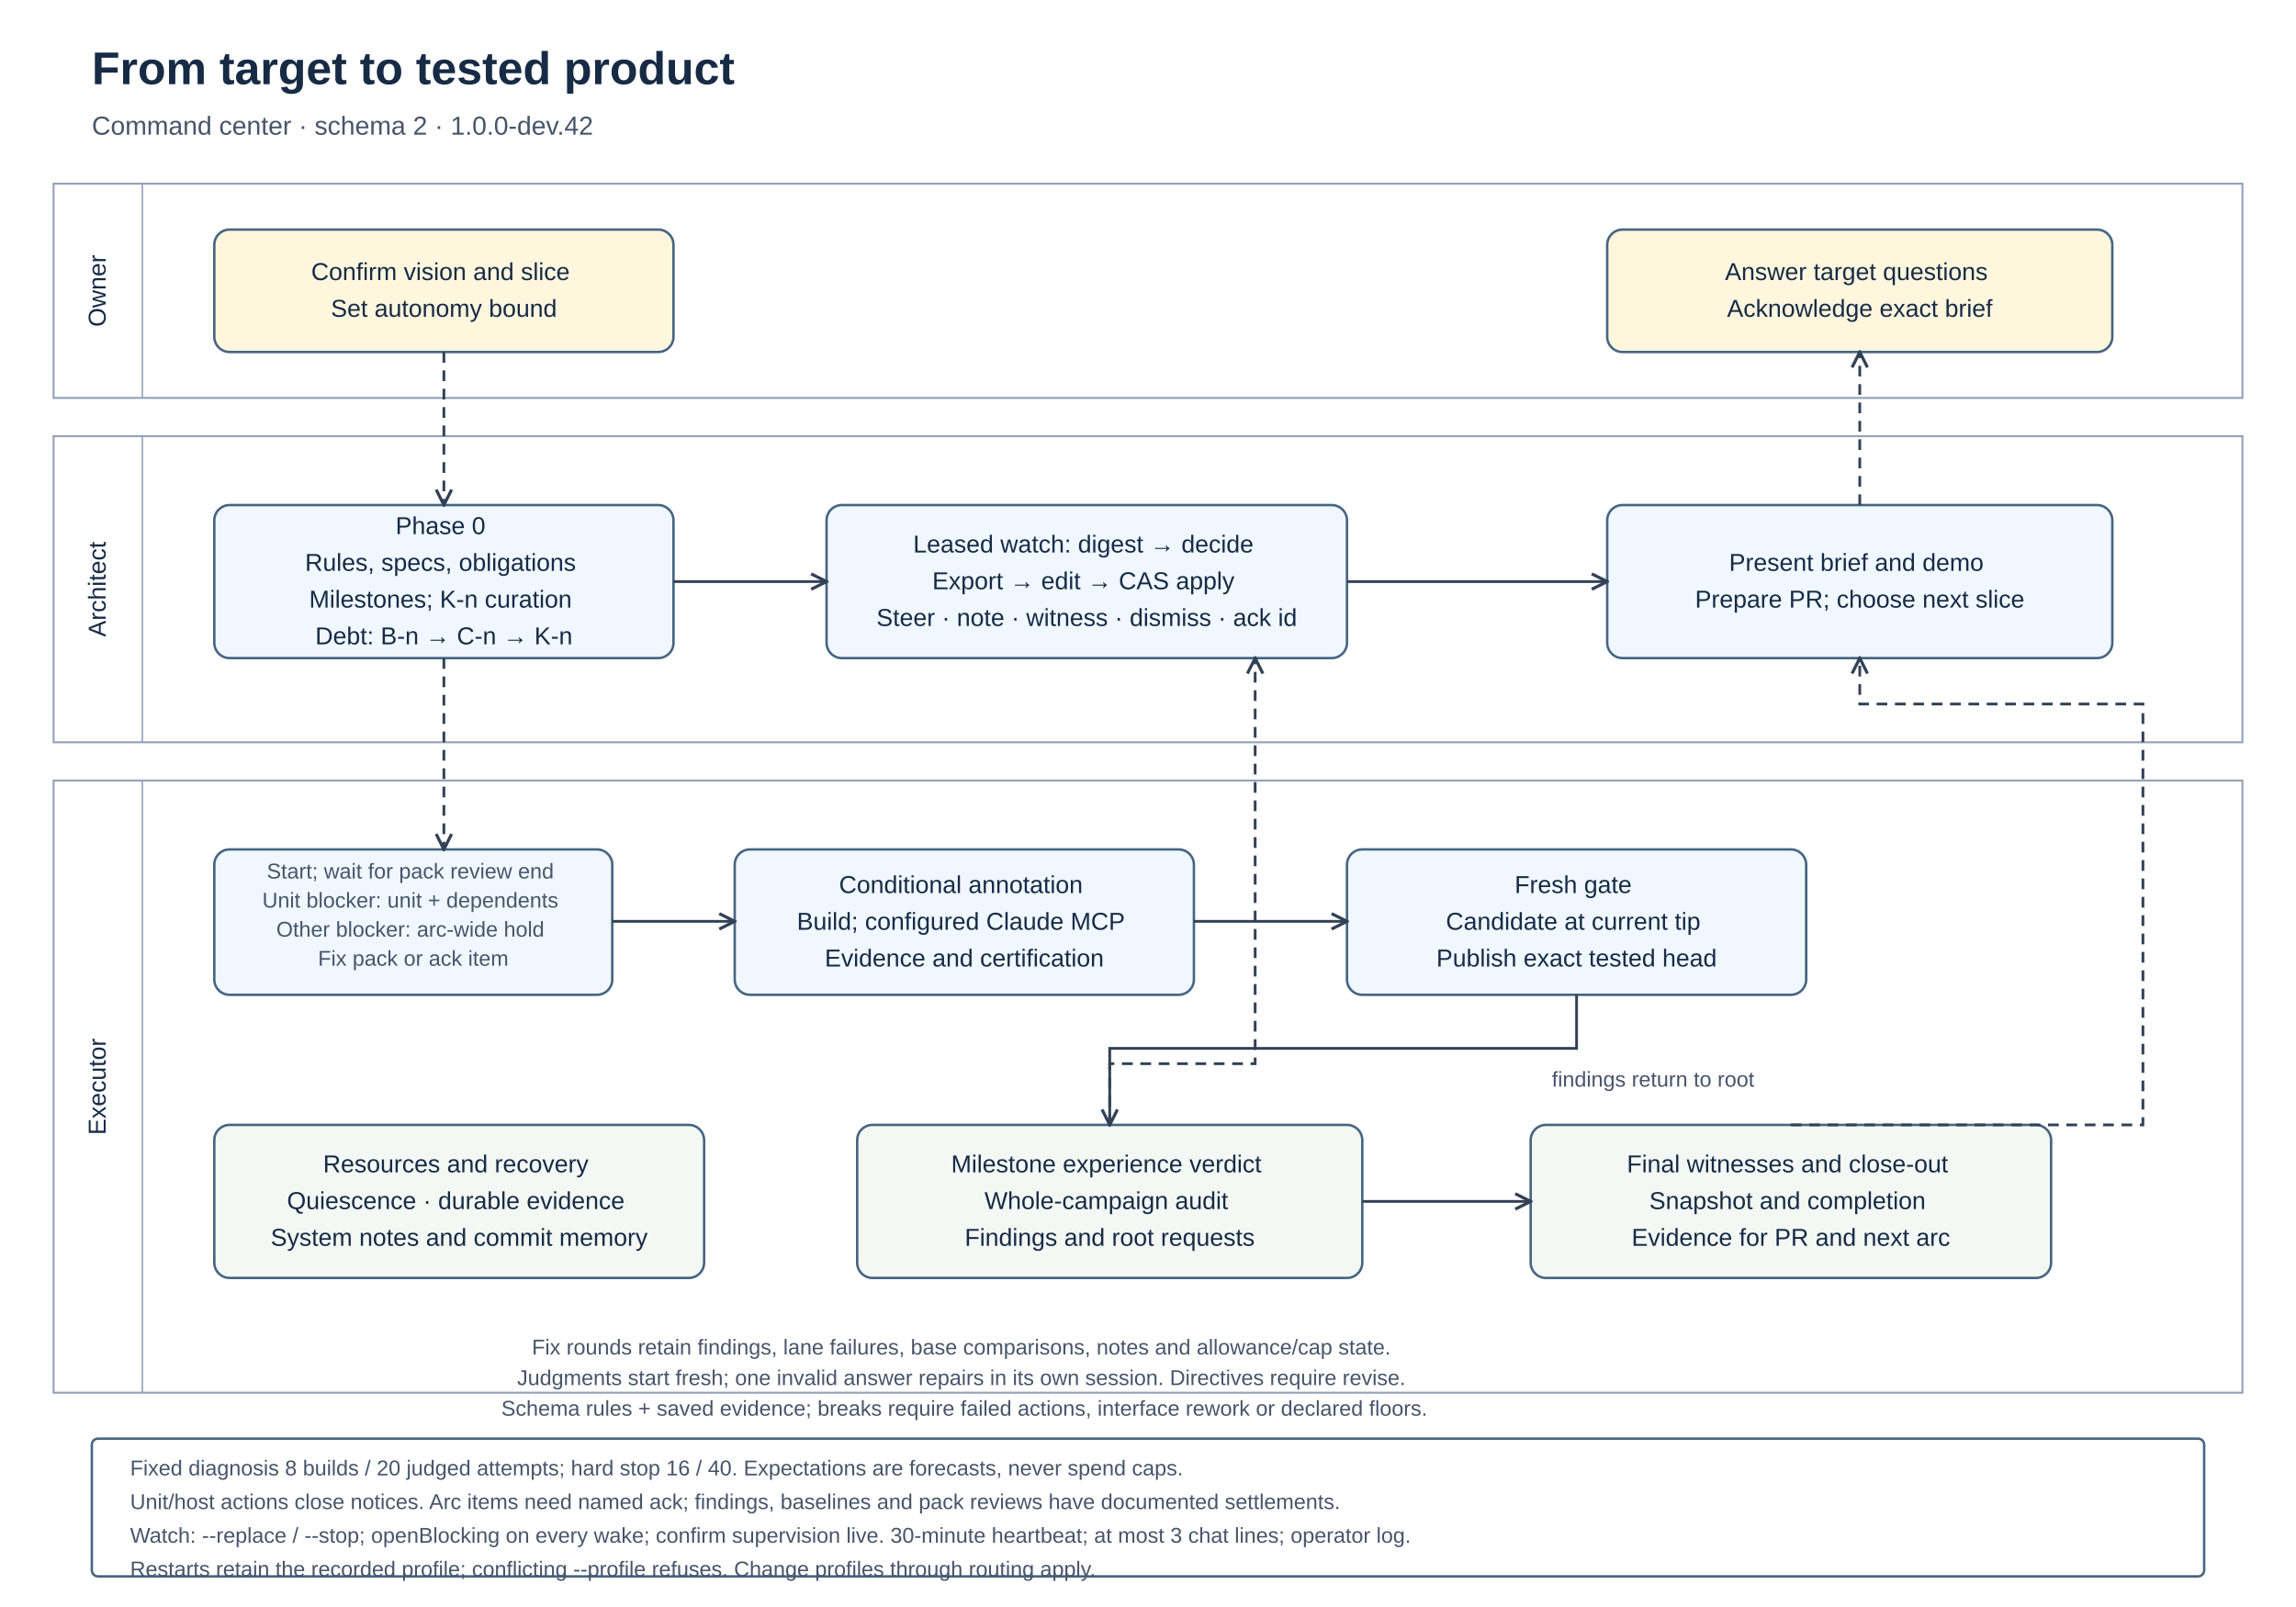
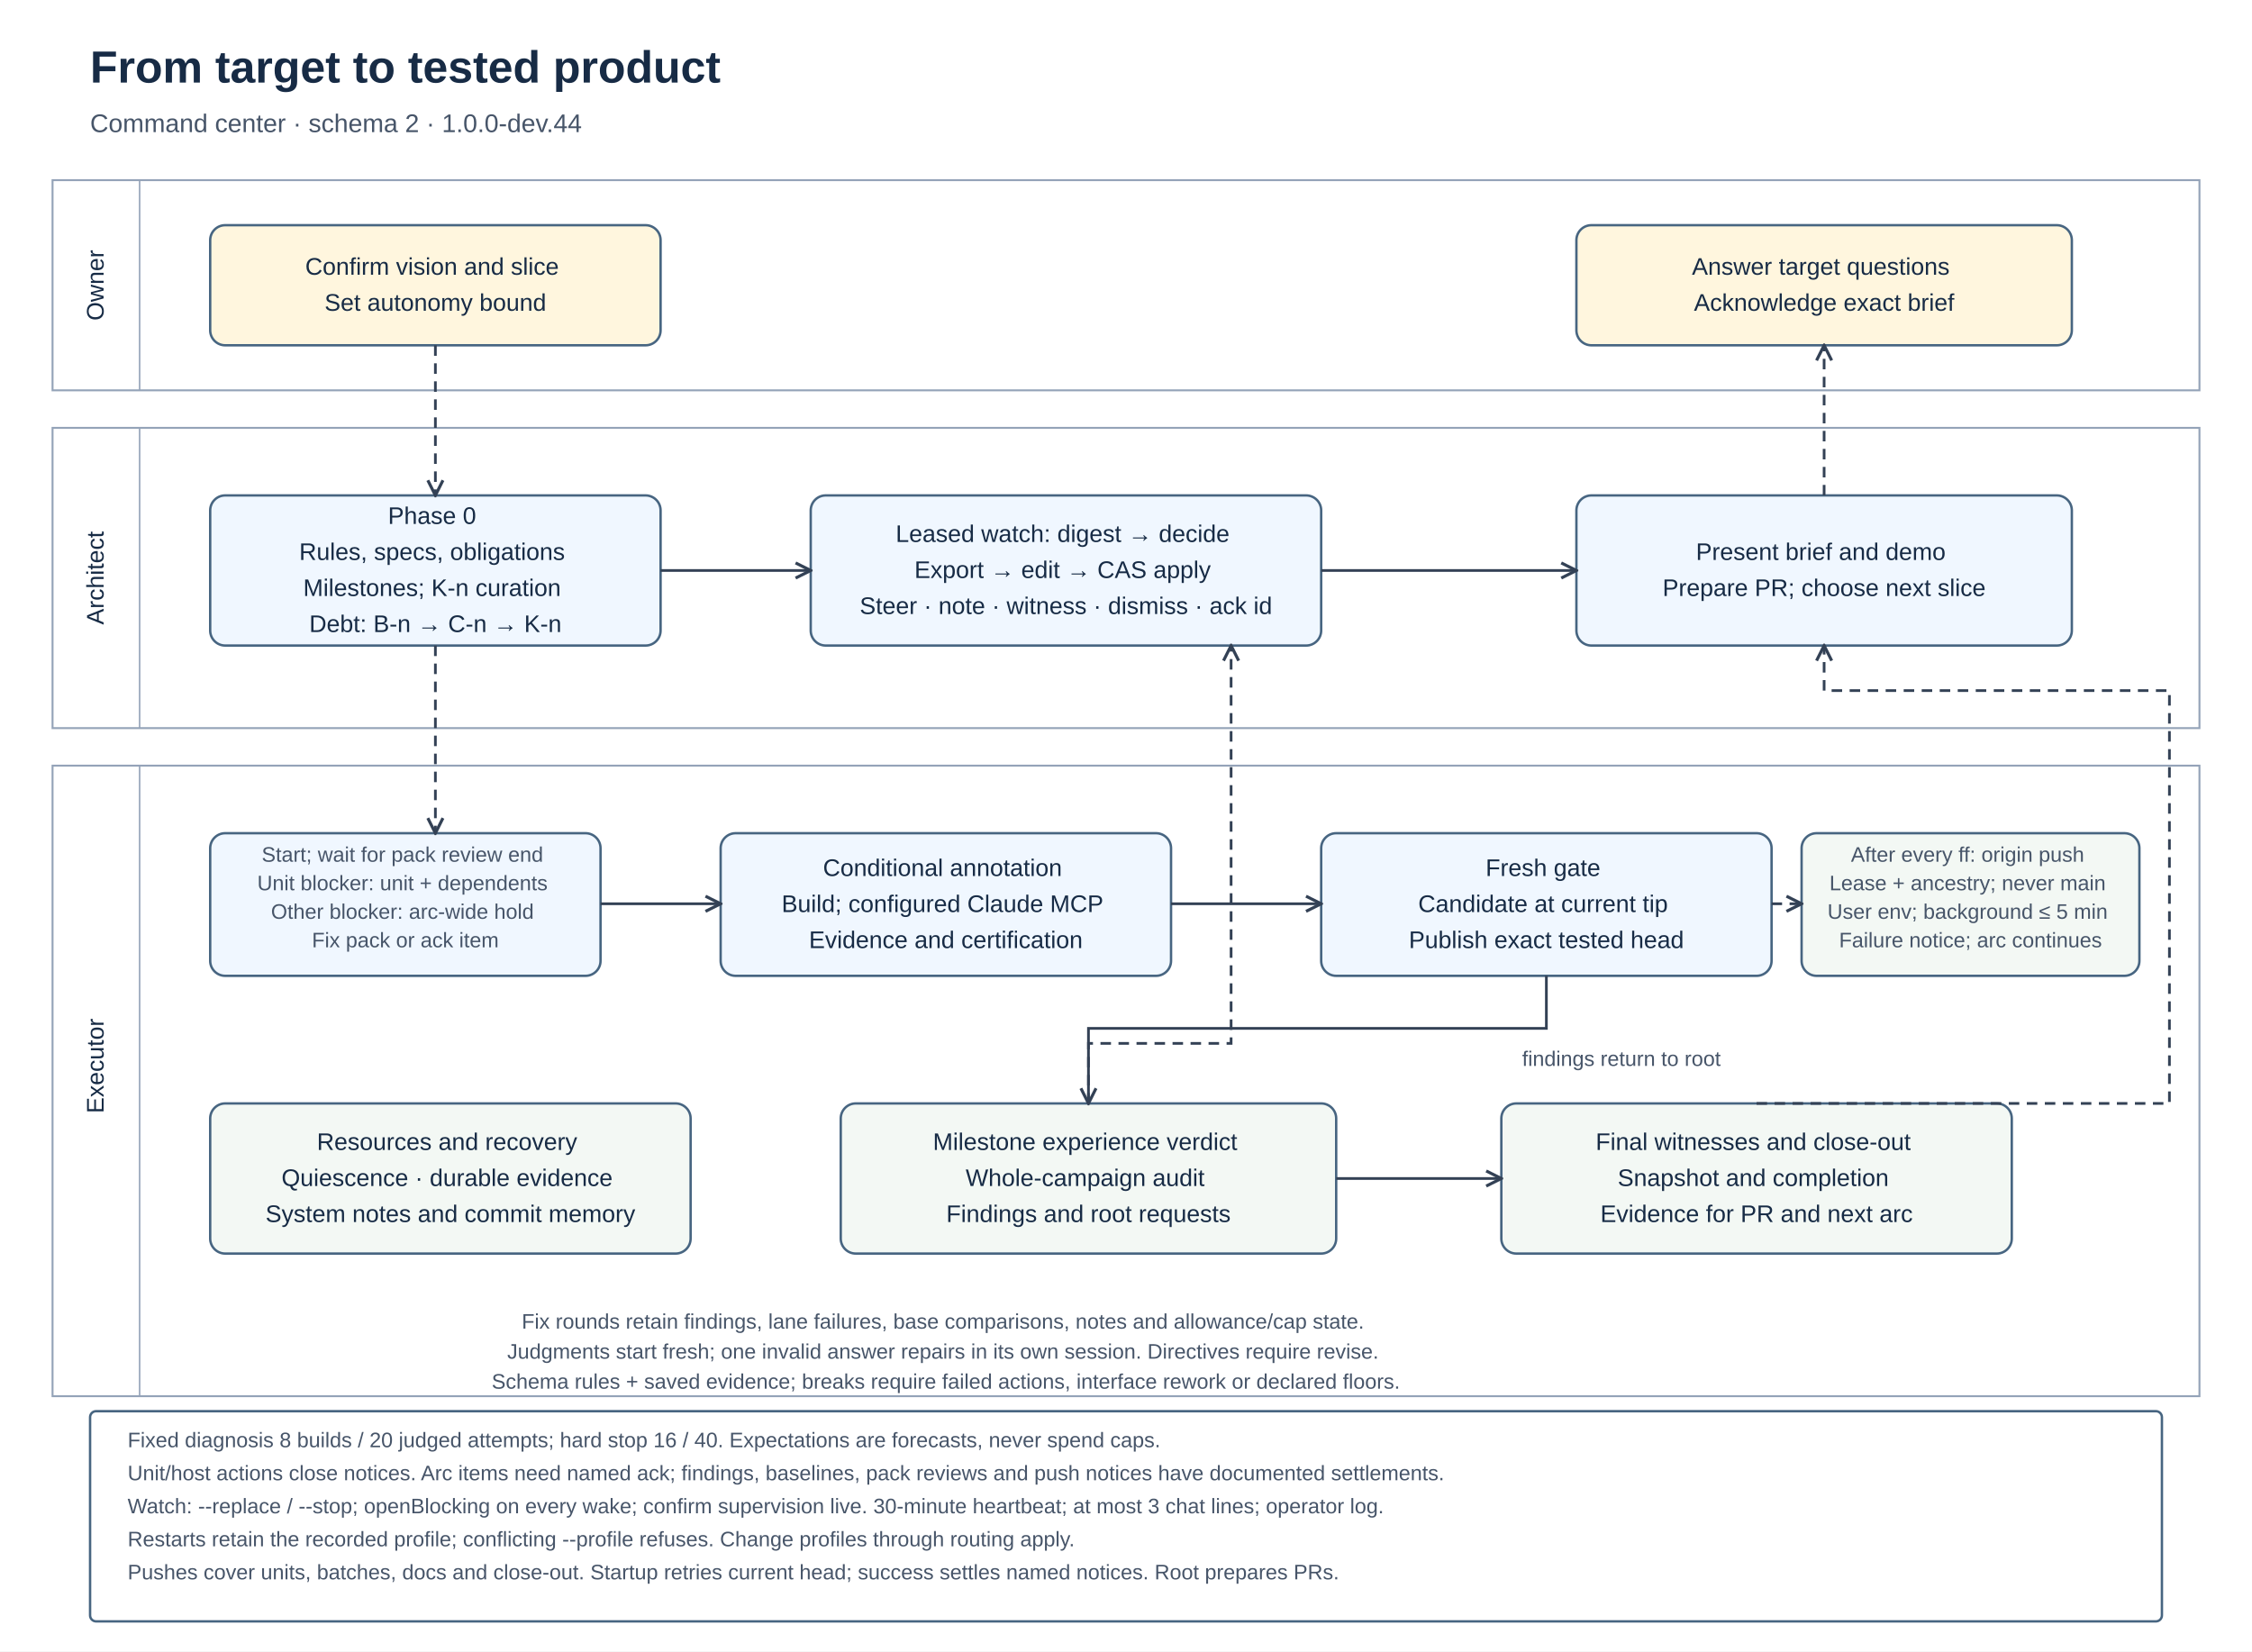
- <svg xmlns="http://www.w3.org/2000/svg" width="1500" height="1050" viewBox="0 0 1500 1050" role="img" aria-labelledby="title desc">
+ <svg xmlns="http://www.w3.org/2000/svg" width="1500" height="1100" viewBox="0 0 1500 1100" role="img" aria-labelledby="title desc">
  <defs>
    <marker id="arrow" viewBox="0 0 10 10" refX="9" refY="5" markerWidth="7" markerHeight="7" orient="auto-start-reverse">
      <path d="M 1 1 L 9 5 L 1 9" fill="none" stroke="#334155" stroke-width="1.6" />
    </marker>
  </defs>
  <style>text{font-family:Arial,Helvetica,sans-serif;fill:#172b45} .title{font-size:30px;font-weight:700}.sub{font-size:17px;fill:#475569}.label{font-size:16px}.small{font-size:14px;fill:#475569}.task{stroke:#476581;stroke-width:1.6}.edge{fill:none;stroke:#334155;stroke-width:1.8;marker-end:url(#arrow)}.msg{stroke-dasharray:7 5}.pool{fill:#fff;stroke:#94a3b8;stroke-width:1.3}</style>
-   <rect width="1500" height="1050" fill="#fff" />
+   <rect width="1500" height="1100" fill="#fff" />
  <text x="60" y="55" class="title" text-anchor="start">
    <tspan x="60" dy="0">From target to tested product</tspan>
  </text>
  <text x="60" y="88" class="sub" text-anchor="start">
-     <tspan x="60" dy="0">Command center · schema 2 · 1.0.0-dev.42</tspan>
+     <tspan x="60" dy="0">Command center · schema 2 · 1.0.0-dev.44</tspan>
  </text>
  <rect x="35" y="120" width="1430" height="140" class="pool" />
  <path d="M93 120V260" stroke="#94a3b8" />
  <text transform="translate(69 190.0) rotate(-90)" text-anchor="middle" class="label">Owner</text>
  <rect x="35" y="285" width="1430" height="200" class="pool" />
  <path d="M93 285V485" stroke="#94a3b8" />
  <text transform="translate(69 385.0) rotate(-90)" text-anchor="middle" class="label">Architect</text>
-   <rect x="35" y="510" width="1430" height="400" class="pool" />
-   <path d="M93 510V910" stroke="#94a3b8" />
+   <rect x="35" y="510" width="1430" height="420" class="pool" />
+   <path d="M93 510V930" stroke="#94a3b8" />
  <text transform="translate(69 710.0) rotate(-90)" text-anchor="middle" class="label">Executor</text>
  <rect x="140" y="150" width="300" height="80" rx="10" fill="#fff6de" class="task" />
  <text x="290.0" y="183.0" class="label" text-anchor="middle">
    <tspan x="290.0" dy="0">Confirm vision and slice</tspan>
    <tspan x="290.0" dy="24">Set autonomy bound</tspan>
  </text>
  <rect x="1050" y="150" width="330" height="80" rx="10" fill="#fff6de" class="task" />
  <text x="1215.0" y="183.0" class="label" text-anchor="middle">
    <tspan x="1215.0" dy="0">Answer target questions</tspan>
    <tspan x="1215.0" dy="24">Acknowledge exact brief</tspan>
  </text>
  <rect x="140" y="330" width="300" height="100" rx="10" fill="#f0f7ff" class="task" />
  <text x="290.0" y="349.0" class="label" text-anchor="middle">
    <tspan x="290.0" dy="0">Phase 0</tspan>
    <tspan x="290.0" dy="24">Rules, specs, obligations</tspan>
    <tspan x="290.0" dy="24">Milestones; K-n curation</tspan>
    <tspan x="290.0" dy="24">Debt: B-n → C-n → K-n</tspan>
  </text>
  <rect x="540" y="330" width="340" height="100" rx="10" fill="#f0f7ff" class="task" />
  <text x="710.0" y="361.0" class="label" text-anchor="middle">
    <tspan x="710.0" dy="0">Leased watch: digest → decide</tspan>
    <tspan x="710.0" dy="24">Export → edit → CAS apply</tspan>
    <tspan x="710.0" dy="24">Steer · note · witness · dismiss · ack id</tspan>
  </text>
  <rect x="1050" y="330" width="330" height="100" rx="10" fill="#f0f7ff" class="task" />
  <text x="1215.0" y="373.0" class="label" text-anchor="middle">
    <tspan x="1215.0" dy="0">Present brief and demo</tspan>
    <tspan x="1215.0" dy="24">Prepare PR; choose next slice</tspan>
  </text>
  <polyline points="290,230 290,330" class="edge msg" />
  <polyline points="1215,330 1215,230" class="edge msg" />
  <polyline points="440,380 540,380" class="edge" />
  <polyline points="880,380 1050,380" class="edge" />
  <rect x="140" y="555" width="260" height="95" rx="10" fill="#f0f7ff" class="task" />
  <text x="270.0" y="574" class="small" text-anchor="middle">
    <tspan x="270.0" dy="0">Start; wait for pack review end</tspan>
    <tspan x="270.0" dy="19">Unit blocker: unit + dependents</tspan>
    <tspan x="270.0" dy="19">Other blocker: arc-wide hold</tspan>
    <tspan x="270.0" dy="19">Fix pack or ack item</tspan>
  </text>
  <rect x="480" y="555" width="300" height="95" rx="10" fill="#f0f7ff" class="task" />
  <text x="630.0" y="583.5" class="label" text-anchor="middle">
    <tspan x="630.0" dy="0">Conditional annotation</tspan>
    <tspan x="630.0" dy="24">Build; configured Claude MCP</tspan>
    <tspan x="630.0" dy="24">Evidence and certification</tspan>
  </text>
  <rect x="880" y="555" width="300" height="95" rx="10" fill="#f0f7ff" class="task" />
  <text x="1030.0" y="583.5" class="label" text-anchor="middle">
    <tspan x="1030.0" dy="0">Fresh gate</tspan>
    <tspan x="1030.0" dy="24">Candidate at current tip</tspan>
    <tspan x="1030.0" dy="24">Publish exact tested head</tspan>
  </text>
+   <rect x="1200" y="555" width="225" height="95" rx="10" fill="#f3f8f4" class="task" />
+   <text x="1312.5" y="574" class="small" text-anchor="middle">
+     <tspan x="1312.5" dy="0">After every ff: origin push</tspan>
+     <tspan x="1312.5" dy="19">Lease + ancestry; never main</tspan>
+     <tspan x="1312.5" dy="19">User env; background ≤ 5 min</tspan>
+     <tspan x="1312.5" dy="19">Failure notice; arc continues</tspan>
+   </text>
+   <polyline points="1180,602 1200,602" class="edge msg" />
  <polyline points="290,430 290,555" class="edge msg" />
  <polyline points="400,602 480,602" class="edge" />
  <polyline points="780,602 880,602" class="edge" />
  <rect x="140" y="735" width="320" height="100" rx="10" fill="#f3f8f4" class="task" />
  <text x="300.0" y="766.0" class="label" text-anchor="middle">
    <tspan x="300.0" dy="0">Resources and recovery</tspan>
    <tspan x="300.0" dy="24">Quiescence · durable evidence</tspan>
    <tspan x="300.0" dy="24">System notes and commit memory</tspan>
  </text>
  <rect x="560" y="735" width="330" height="100" rx="10" fill="#f3f8f4" class="task" />
  <text x="725.0" y="766.0" class="label" text-anchor="middle">
    <tspan x="725.0" dy="0">Milestone experience verdict</tspan>
    <tspan x="725.0" dy="24">Whole-campaign audit</tspan>
    <tspan x="725.0" dy="24">Findings and root requests</tspan>
  </text>
  <rect x="1000" y="735" width="340" height="100" rx="10" fill="#f3f8f4" class="task" />
  <text x="1170.0" y="766.0" class="label" text-anchor="middle">
    <tspan x="1170.0" dy="0">Final witnesses and close-out</tspan>
    <tspan x="1170.0" dy="24">Snapshot and completion</tspan>
    <tspan x="1170.0" dy="24">Evidence for PR and next arc</tspan>
  </text>
  <polyline points="1030,650 1030,685 725,685 725,735" class="edge" />
  <polyline points="890,785 1000,785" class="edge" />
-   <polyline points="1170,735 1400,735 1400,460 1215,460 1215,430" class="edge msg" />
+   <polyline points="1170,735 1445,735 1445,460 1215,460 1215,430" class="edge msg" />
  <polyline points="725,735 725,695 820,695 820,430" class="edge msg" />
  <text x="1080" y="710" class="small" text-anchor="middle">
    <tspan x="1080" dy="0">findings return to root</tspan>
  </text>
  <text x="630" y="885" class="small" text-anchor="middle">
    <tspan x="630" dy="0">Fix rounds retain findings, lane failures, base comparisons, notes and allowance/cap state.</tspan>
    <tspan x="630" dy="20">Judgments start fresh; one invalid answer repairs in its own session. Directives require revise.</tspan>
    <tspan x="630" dy="20">Schema rules + saved evidence; breaks require failed actions, interface rework or declared floors.</tspan>
  </text>
-   <rect x="60" y="940" width="1380" height="90" rx="4" fill="#fff" class="task" />
+   <rect x="60" y="940" width="1380" height="140" rx="4" fill="#fff" class="task" />
  <text x="85" y="964" class="small" text-anchor="start">
    <tspan x="85" dy="0">Fixed diagnosis 8 builds / 20 judged attempts; hard stop 16 / 40. Expectations are forecasts, never spend caps.</tspan>
-     <tspan x="85" dy="22">Unit/host actions close notices. Arc items need named ack; findings, baselines and pack reviews have documented settlements.</tspan>
+     <tspan x="85" dy="22">Unit/host actions close notices. Arc items need named ack; findings, baselines, pack reviews and push notices have documented settlements.</tspan>
    <tspan x="85" dy="22">Watch: --replace / --stop; openBlocking on every wake; confirm supervision live. 30-minute heartbeat; at most 3 chat lines; operator log.</tspan>
    <tspan x="85" dy="22">Restarts retain the recorded profile; conflicting --profile refuses. Change profiles through routing apply.</tspan>
+     <tspan x="85" dy="22">Pushes cover units, batches, docs and close-out. Startup retries current head; success settles named notices. Root prepares PRs.</tspan>
  </text>
</svg>
